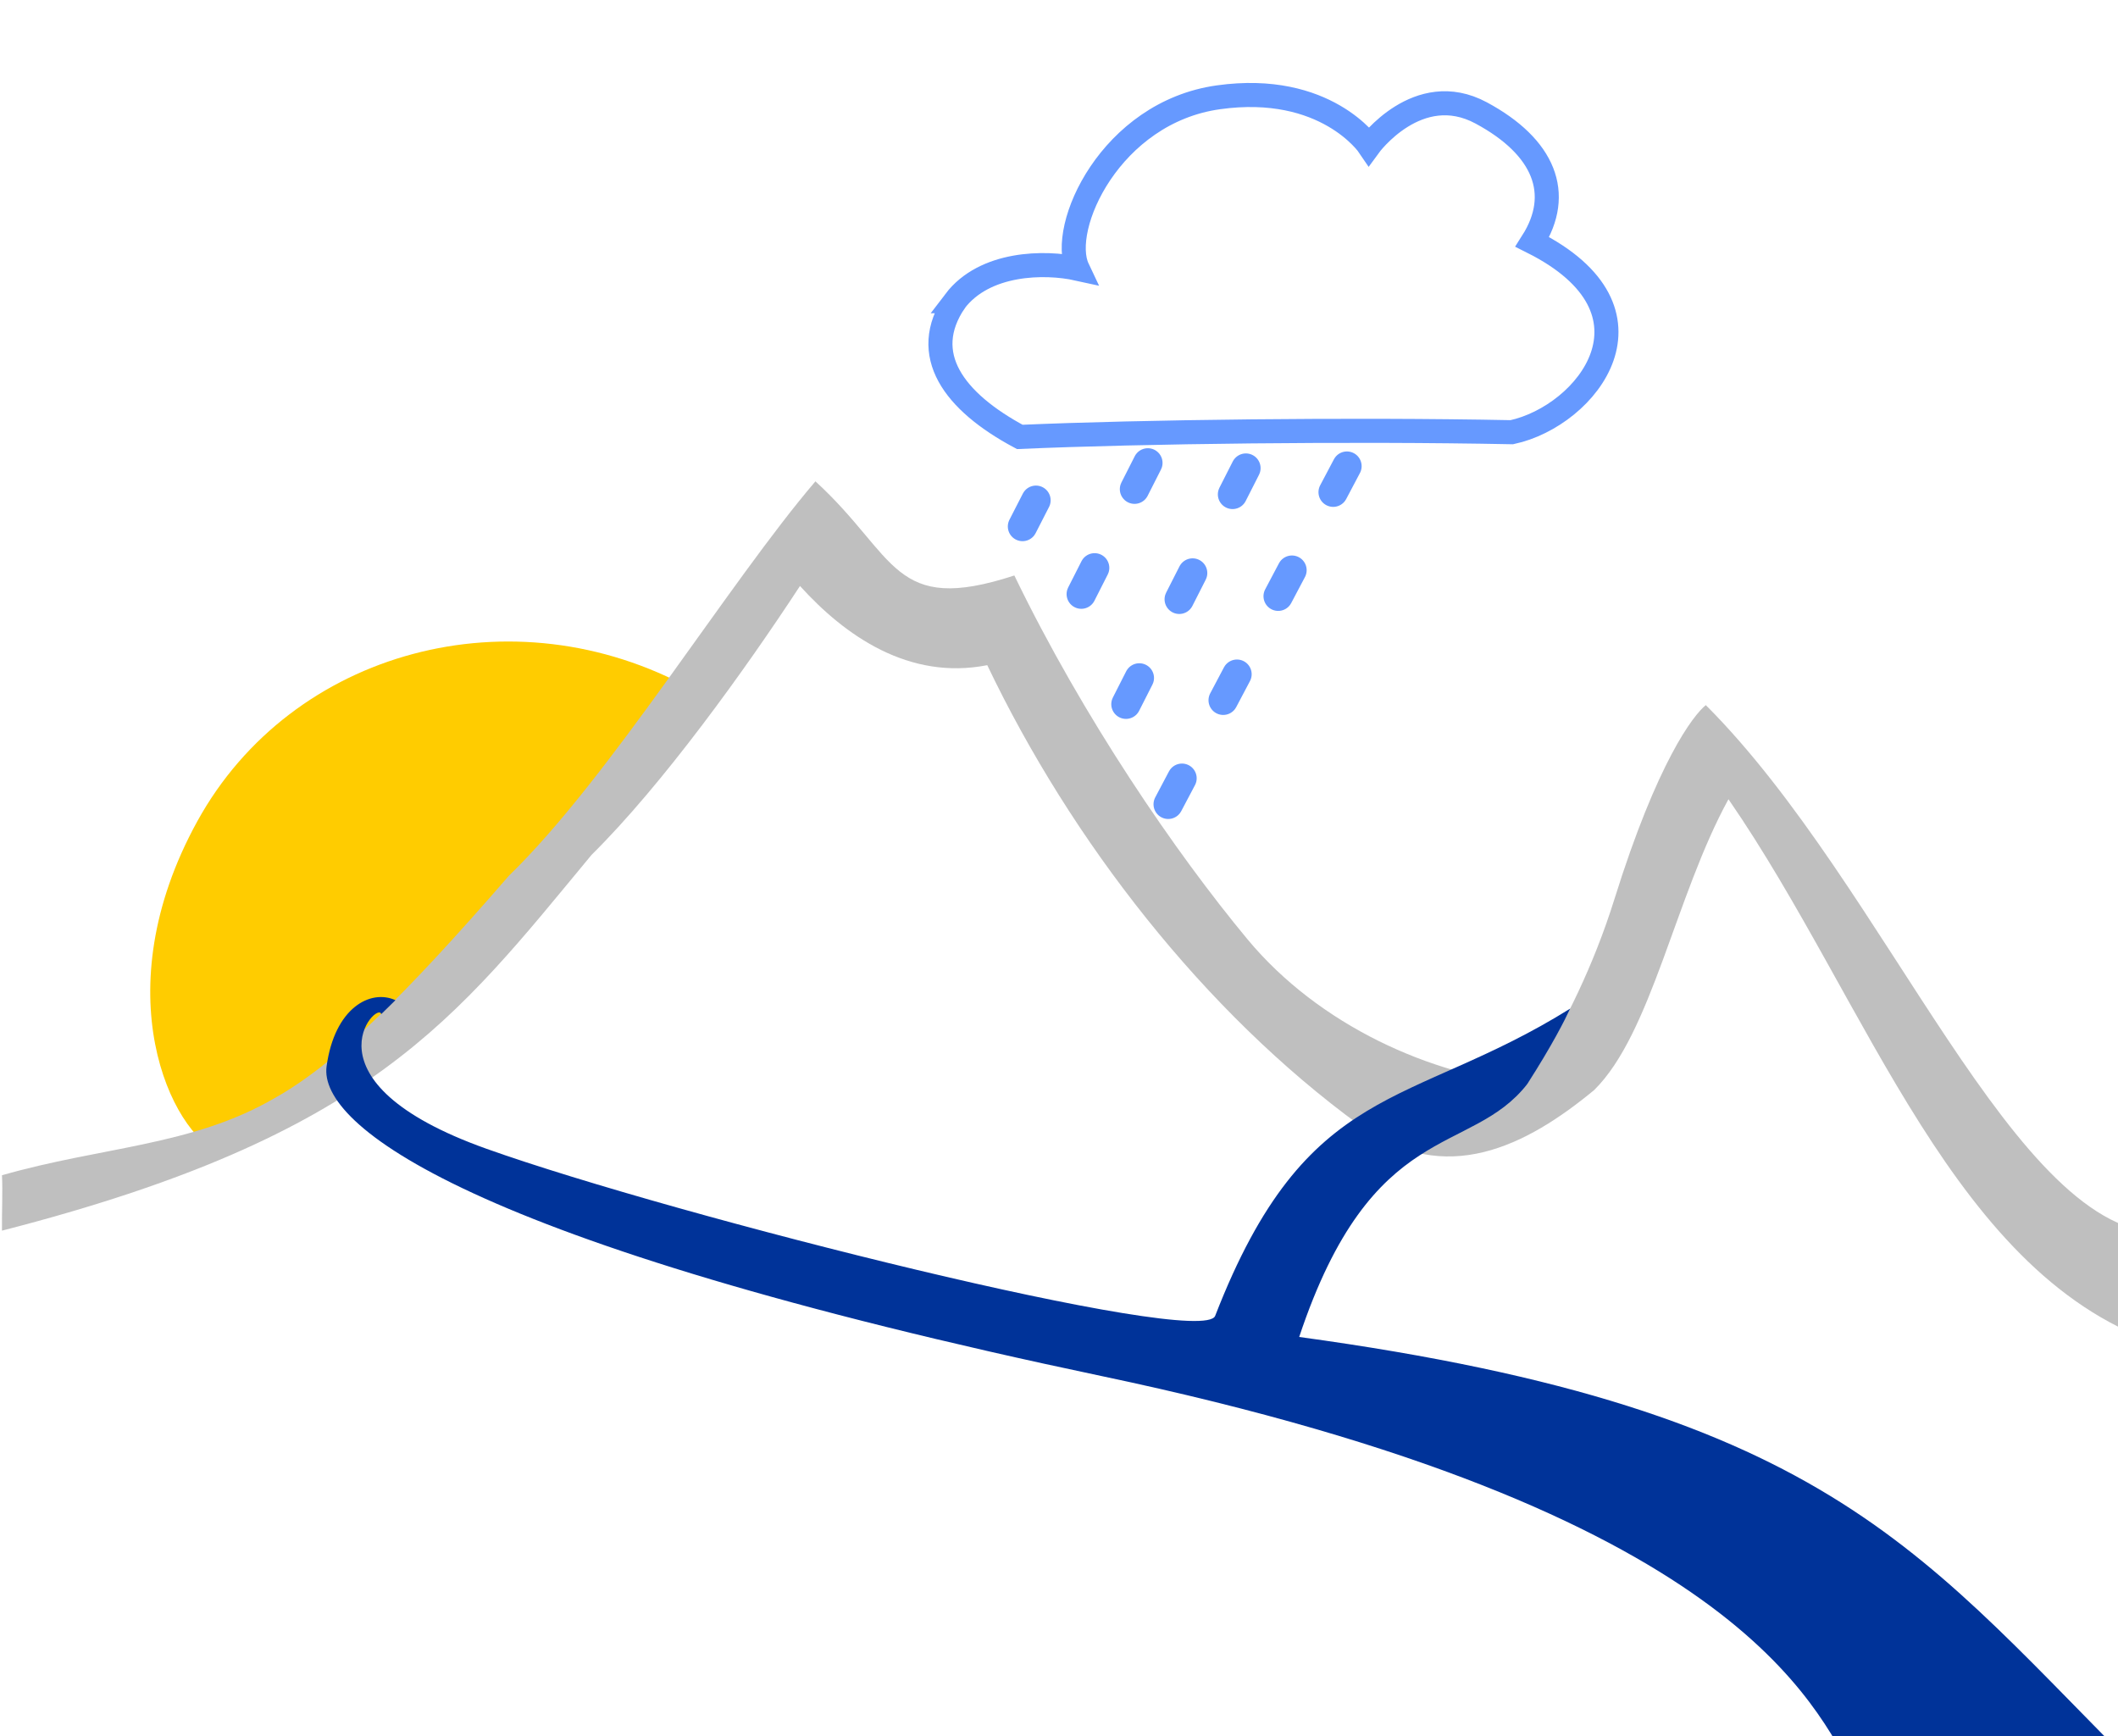
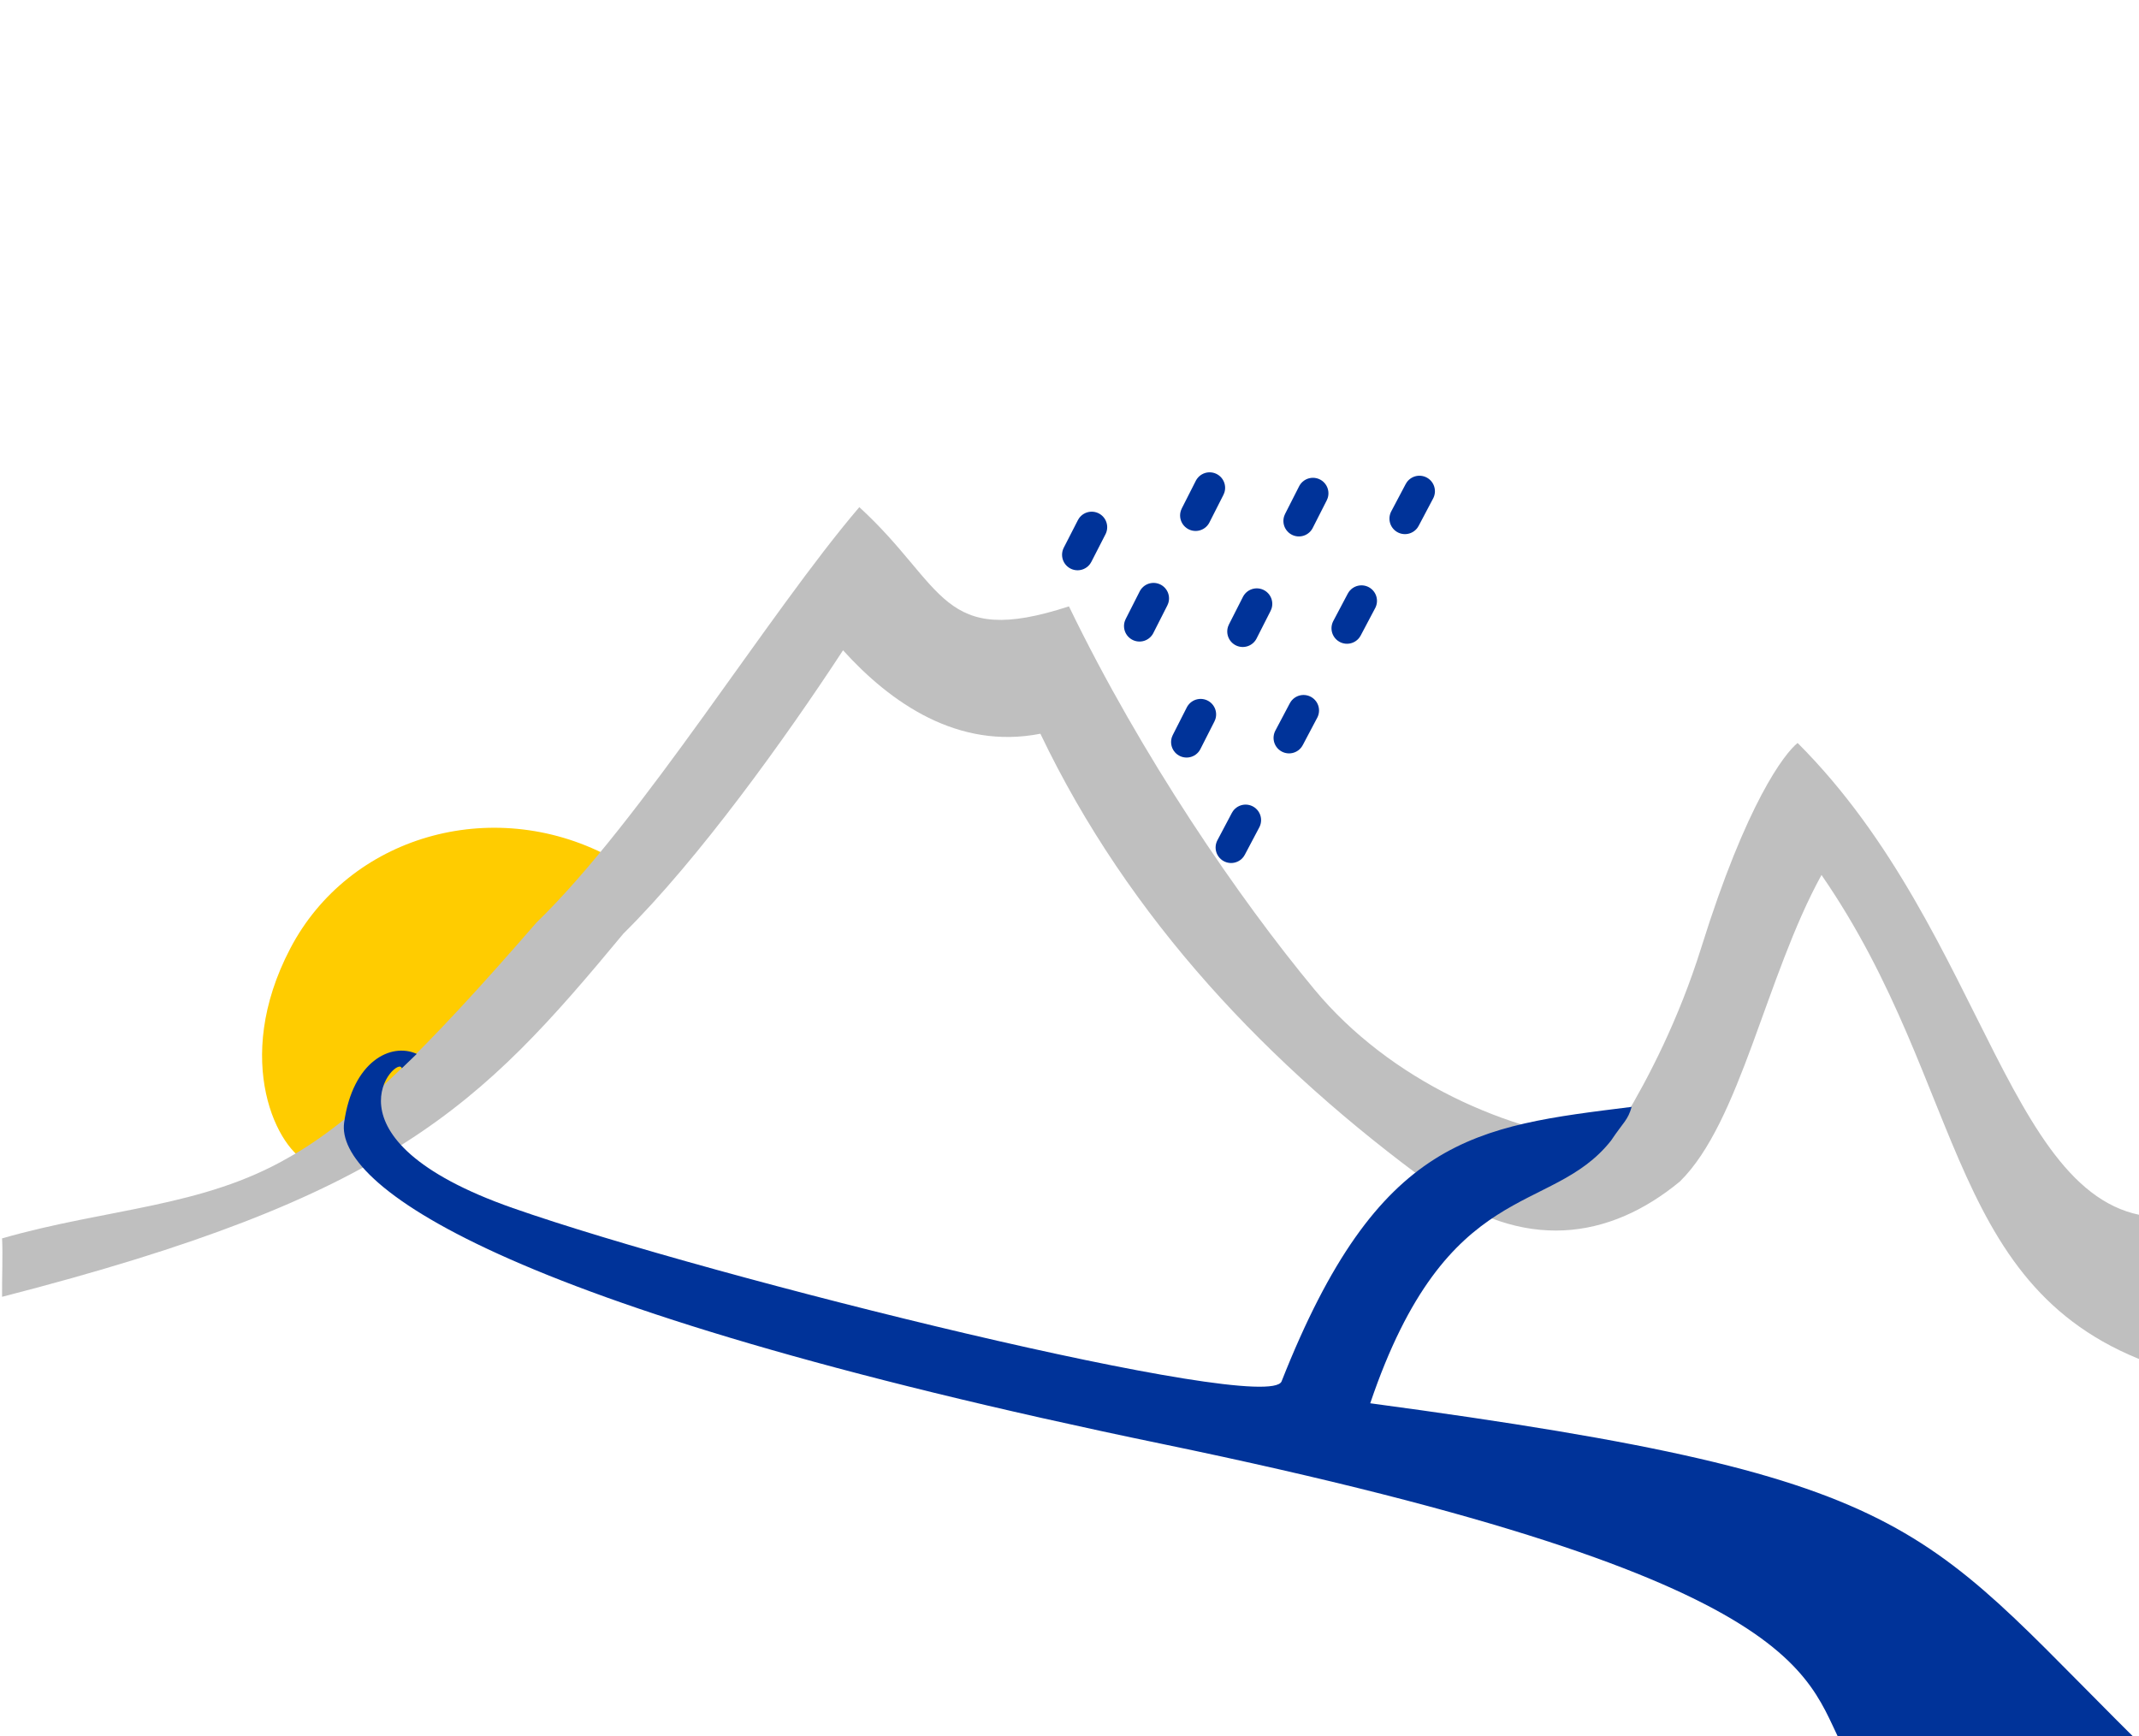
- <svg xmlns="http://www.w3.org/2000/svg" width="72mm" height="59mm" viewBox="0 0 72 59" version="1.1" id="svg5" xml:space="preserve">
+ <svg xmlns="http://www.w3.org/2000/svg" width="69mm" height="56mm" viewBox="0 0 69 56" version="1.1" id="svg5" xml:space="preserve">
  <defs id="defs2" />
  <g id="layer1">
-     <path id="path1379" style="fill:#ffcc00;stroke:none;stroke-width:1.977;stroke-linecap:round;stroke-miterlimit:3.7" d="m 23.515,23.425 c -5.254,9.953 -9.155,10.994 -16.034,15.767 -1.65,-0.661 -3.98,-5.455 -0.771,-11.279 3.209,-5.824 10.733,-7.834 16.805,-4.488 z" />
-     <path style="fill:#bfbfbf;stroke:none;stroke-width:0.5" id="path353" d="M 0.067,41.833 C 12.656,38.6 15.478,34.646 20.109,29.06 c 2.421,-2.393 5.235,-6.312 7.086,-9.141 1.535,1.697 3.706,3.214 6.366,2.692 2.859,5.981 7.372,11.785 12.658,15.637 2.913,2.133 5.679,0.701 7.971,-1.192 1.954,-1.918 2.768,-6.61 4.568,-9.888 4.782,6.927 7.665,16.348 14.877,18.591 0.001,-0.797 -0.085,-2.976 0,-3.85 -5.125,0.199 -9.47,-11.77 -15.647,-17.94 -0.423,0.336 -1.649,1.927 -3.106,6.593 -1.458,4.666 -3.956,7.592 -3.589,7.218 1.33,-0.95 3.674,-1.76 0.711,-0.908 -3.345,-0.304 -7.164,-2.015 -9.597,-4.944 -2.433,-2.929 -5.583,-7.523 -7.925,-12.366 -4.149,1.356 -3.974,-0.648 -6.762,-3.2 -2.947,3.448 -6.99,10.081 -10.419,13.405 -3.576,4.124 -5.916,6.415 -7.973,7.565 -2.794,1.624 -5.86,1.643 -9.261,2.618 0.028,0.54 -0.007,1.305 0,1.883 z" />
-     <path style="fill:none;stroke:#6699ff;stroke-width:0.818;stroke-linecap:butt;stroke-linejoin:miter;stroke-dasharray:none;stroke-opacity:1" d="m 32.462,10.24 c 1.012,-1.332 3.052,-1.354 4.174,-1.106 -0.66,-1.394 1.119,-5.313 4.781,-5.826 3.662,-0.513 5.122,1.652 5.122,1.652 0,0 1.659,-2.279 3.812,-1.122 2.153,1.158 2.779,2.752 1.741,4.385 4.681,2.347 1.873,5.914 -0.699,6.469 -5.428,-0.108 -12.592,-0.021 -16.726,0.16 -2.244,-1.2 -3.433,-2.805 -2.204,-4.612 z" id="path679" />
-     <path style="fill:#6699ff;stroke:#6699ff;stroke-width:1;stroke-linecap:round;stroke-linejoin:miter;stroke-miterlimit:3.7;stroke-dasharray:1, 3;stroke-dashoffset:0;stroke-opacity:1" d="m 35.216,17.006 -1.234,2.409" id="path1235" />
-     <path style="fill:#6699ff;stroke:#6699ff;stroke-width:1;stroke-linecap:round;stroke-linejoin:miter;stroke-miterlimit:3.7;stroke-dasharray:1, 3;stroke-dashoffset:0;stroke-opacity:1" d="m 39.02,15.736 -2.591,5.108" id="path1235-6" />
-     <path style="fill:#6699ff;stroke:#6699ff;stroke-width:1;stroke-linecap:round;stroke-linejoin:miter;stroke-miterlimit:3.7;stroke-dasharray:1, 3;stroke-dashoffset:0;stroke-opacity:1" d="m 42.353,15.913 -4.434,8.729" id="path1235-6-7" />
-     <path style="fill:#6699ff;stroke:#6699ff;stroke-width:1;stroke-linecap:round;stroke-linejoin:miter;stroke-miterlimit:3.7;stroke-dasharray:1, 3;stroke-dashoffset:0;stroke-opacity:1" d="M 45.788,15.846 38.95,28.783" id="path1235-6-7-5" />
-     <path style="fill:#003399;stroke:none;stroke-width:0.48" id="path355" d="m 53.377,34.286 c -5.498,3.431 -8.943,2.391 -12.068,10.443 -0.433,1.116 -18.332,-3.385 -24.768,-5.678 -6.436,-2.293 -3.684,-5.07 -3.582,-4.578 0.166,-0.158 0.216,-0.216 0.483,-0.474 -0.84,-0.386 -2.066,0.251 -2.34,2.25 -0.274,1.999 4.762,5.983 26.351,10.528 21.59,4.544 24.216,11.175 25.595,13.562 2.32,-0.096 7.861,0.149 10.061,0.258 -7.768,-7.686 -10.649,-12.65 -28.944,-15.15 2.484,-7.461 5.814,-6.109 7.757,-8.602 0.833,-1.296 1.28,-2.182 1.455,-2.558 z" />
+     <path id="path1379" style="fill:#ffcc00;stroke:none;stroke-width:1.215;stroke-linecap:round;stroke-miterlimit:3.7" d="m 19.626,27.613 c -3.092,6.188 -5.475,6.881 -9.637,9.908 C 8.966,37.137 7.468,34.223 9.361,30.601 11.253,26.978 15.849,25.64 19.626,27.613 Z" />
+     <path style="fill:#bfbfbf;stroke:none;stroke-width:0.5" id="path353" d="M 0.067,41.833 C 12.656,38.6 15.478,35.704 20.109,30.118 c 2.421,-2.393 5.235,-6.312 7.086,-9.141 1.535,1.697 3.706,3.214 6.366,2.692 2.859,5.981 7.372,10.726 12.658,14.578 2.913,2.133 5.679,1.759 7.971,-0.134 1.954,-1.918 2.768,-6.61 4.568,-9.888 4.782,6.927 3.961,13.702 11.173,15.945 0.001,-0.797 -0.085,-4.034 0,-4.908 -5.125,0.199 -5.766,-9.124 -11.943,-15.295 -0.423,0.336 -1.649,1.927 -3.106,6.593 -1.458,4.666 -3.956,7.592 -3.589,7.218 1.33,-0.95 3.674,-1.76 0.711,-0.908 -3.345,-0.304 -7.164,-2.015 -9.597,-4.944 -2.433,-2.929 -5.583,-7.523 -7.925,-12.366 -4.149,1.356 -3.974,-0.648 -6.762,-3.2 -2.947,3.448 -6.99,10.081 -10.419,13.405 -3.576,4.124 -5.916,6.415 -7.973,7.565 -2.794,1.624 -5.86,1.643 -9.261,2.618 0.028,0.54 -0.007,1.305 0,1.883 z" />
+     <path style="fill:#003399;fill-opacity:1;stroke:#003399;stroke-width:1;stroke-linecap:round;stroke-linejoin:miter;stroke-miterlimit:3.7;stroke-dasharray:1, 3;stroke-dashoffset:0;stroke-opacity:1" d="m 35.216,17.006 -1.234,2.409" id="path1235" />
+     <path style="fill:#003399;fill-opacity:1;stroke:#003399;stroke-width:1;stroke-linecap:round;stroke-linejoin:miter;stroke-miterlimit:3.7;stroke-dasharray:1, 3;stroke-dashoffset:0;stroke-opacity:1" d="m 39.02,15.736 -2.591,5.108" id="path1235-6" />
+     <path style="fill:#003399;fill-opacity:1;stroke:#003399;stroke-width:1;stroke-linecap:round;stroke-linejoin:miter;stroke-miterlimit:3.7;stroke-dasharray:1, 3;stroke-dashoffset:0;stroke-opacity:1" d="m 42.353,15.913 -4.434,8.729" id="path1235-6-7" />
+     <path style="fill:#003399;fill-opacity:1;stroke:#003399;stroke-width:1;stroke-linecap:round;stroke-linejoin:miter;stroke-miterlimit:3.7;stroke-dasharray:1, 3;stroke-dashoffset:0;stroke-opacity:1" d="M 45.788,15.846 38.95,28.783" id="path1235-6-7-5" />
+     <path style="fill:#003399;stroke:none;stroke-width:0.477" id="path355" d="m 52.634,35.706 c -5.052,0.632 -8.164,0.928 -11.293,8.855 -0.434,1.099 -18.352,-3.333 -24.795,-5.59 -6.443,-2.258 -3.688,-4.992 -3.586,-4.508 0.166,-0.156 0.217,-0.213 0.484,-0.466 -0.841,-0.38 -2.068,0.247 -2.343,2.215 -0.274,1.969 4.767,5.891 26.38,10.365 21.613,4.474 20.72,7.668 22.101,10.017 2.322,-0.095 7.869,0.147 10.072,0.254 -7.777,-7.568 -7.139,-9.12 -25.453,-11.581 2.487,-7.345 5.82,-6.015 7.765,-8.469 0.411,-0.612 0.545,-0.66 0.668,-1.092 z" />
+     <path id="path960-7" style="display:inline;mix-blend-mode:lighten;fill:#003399;fill-opacity:1;stroke-width:0.08" d="m 38.382,6.761 c 0.49,-3.587 4.108,-4.871 6.112,-2.56 2.677,-2.155 5.281,-1.574 5.678,2.492 4.866,0.861 3.827,4.85 1.292,6.047 -3.592,-0.039 -14.771,0.05 -16.219,0.05 -3.097,-3.861 -0.041,-5.301 4.345,-5.117 -0.228,-0.666 -4.235,-1.26 -5.939,0.478 -1.703,1.738 -0.45,4.061 0.998,5.605 6.515,0 11.537,-0.06 17.176,-0.051 5.474,-3.121 1.813,-7.745 -0.676,-7.893 -0.729,-3.787 -3.06,-4.824 -6.518,-2.84 -5.553,-3.439 -7.725,3.23 -6.25,3.789 z" />
  </g>
</svg>
